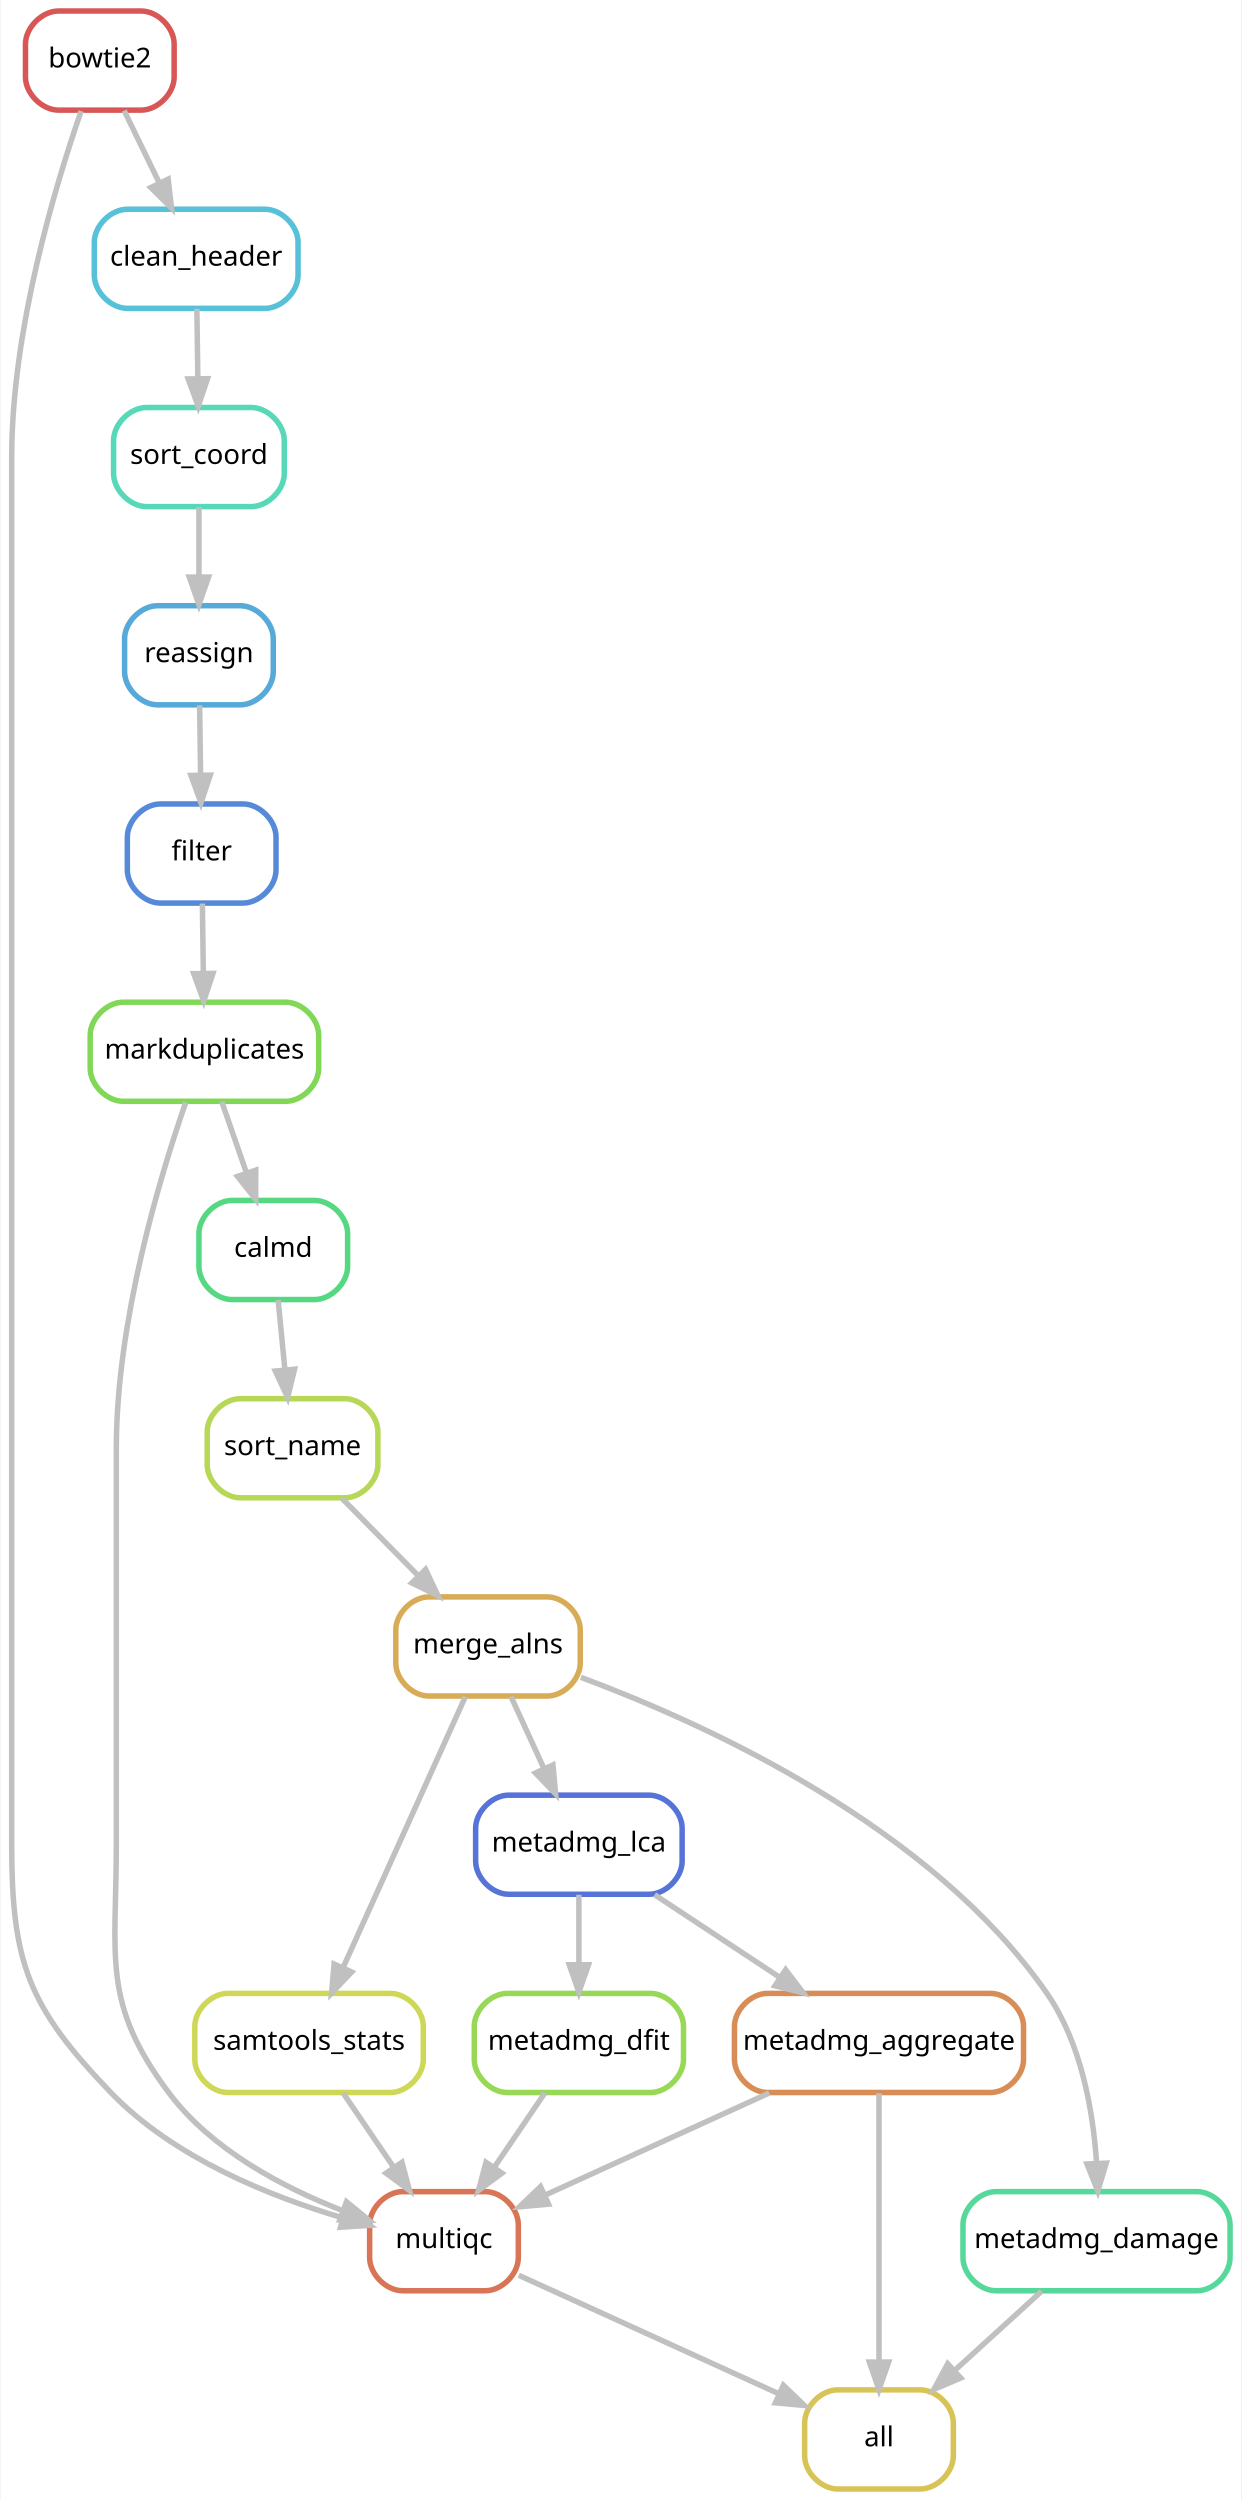
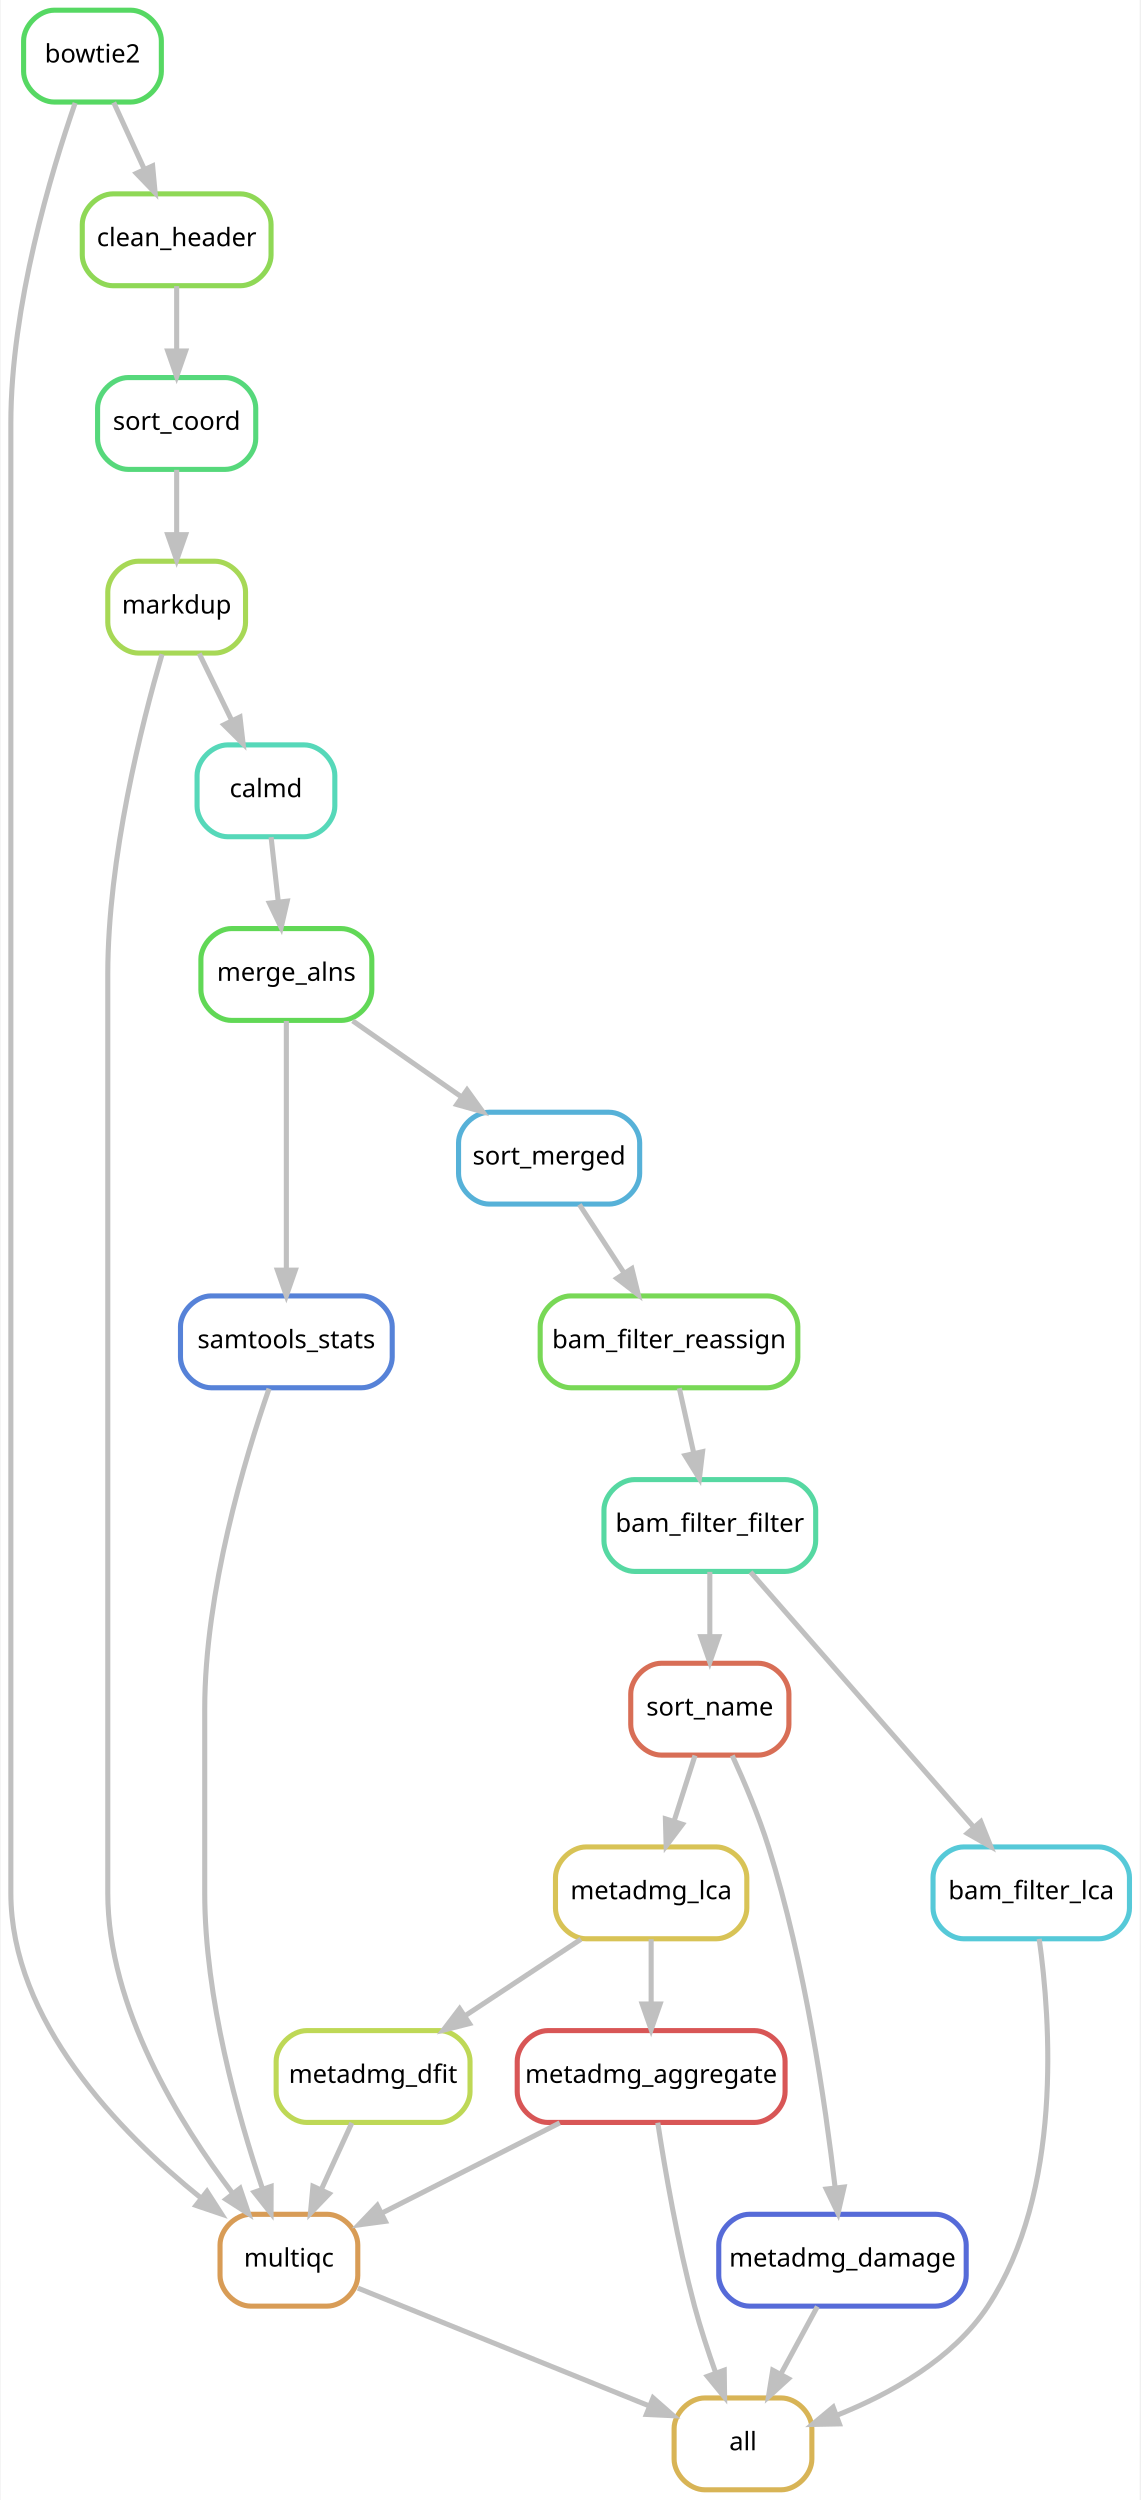
- <svg xmlns="http://www.w3.org/2000/svg" width="451pt" height="908pt" viewBox="0.00 0.00 450.50 908.00">
-   <g id="graph0" class="graph" transform="scale(1 1) rotate(0) translate(4 904)">
-     <polygon fill="#ffffff" stroke="transparent" points="-4,4 -4,-904 446.5,-904 446.5,4 -4,4" />
+ <svg xmlns="http://www.w3.org/2000/svg" width="447pt" height="980pt" viewBox="0.00 0.00 446.50 980.00">
+   <g id="graph0" class="graph" transform="scale(1 1) rotate(0) translate(4 976)">
+     <polygon fill="#ffffff" stroke="transparent" points="-4,4 -4,-976 442.5,-976 442.5,4 -4,4" />
    <g id="node1" class="node">
-       <path fill="none" stroke="#d8c356" stroke-width="2" d="M330,-36C330,-36 300,-36 300,-36 294,-36 288,-30 288,-24 288,-24 288,-12 288,-12 288,-6 294,0 300,0 300,0 330,0 330,0 336,0 342,-6 342,-12 342,-12 342,-24 342,-24 342,-30 336,-36 330,-36" />
-       <text text-anchor="middle" x="315" y="-15.5" font-family="sans" font-size="10.00" fill="#000000">all</text>
+       <path fill="none" stroke="#d8b456" stroke-width="2" d="M302,-36C302,-36 272,-36 272,-36 266,-36 260,-30 260,-24 260,-24 260,-12 260,-12 260,-6 266,0 272,0 272,0 302,0 302,0 308,0 314,-6 314,-12 314,-12 314,-24 314,-24 314,-30 308,-36 302,-36" />
+       <text text-anchor="middle" x="287" y="-15.5" font-family="sans" font-size="10.00" fill="#000000">all</text>
    </g>
    <g id="node2" class="node">
-       <path fill="none" stroke="#d87556" stroke-width="2" d="M172,-108C172,-108 142,-108 142,-108 136,-108 130,-102 130,-96 130,-96 130,-84 130,-84 130,-78 136,-72 142,-72 142,-72 172,-72 172,-72 178,-72 184,-78 184,-84 184,-84 184,-96 184,-96 184,-102 178,-108 172,-108" />
-       <text text-anchor="middle" x="157" y="-87.5" font-family="sans" font-size="10.00" fill="#000000">multiqc</text>
+       <path fill="none" stroke="#d89c56" stroke-width="2" d="M124,-108C124,-108 94,-108 94,-108 88,-108 82,-102 82,-96 82,-96 82,-84 82,-84 82,-78 88,-72 94,-72 94,-72 124,-72 124,-72 130,-72 136,-78 136,-84 136,-84 136,-96 136,-96 136,-102 130,-108 124,-108" />
+       <text text-anchor="middle" x="109" y="-87.5" font-family="sans" font-size="10.00" fill="#000000">multiqc</text>
+     </g>
+     <g id="edge1" class="edge">
+       <path fill="none" stroke="#c0c0c0" stroke-width="2" d="M136.034,-79.065C166.484,-66.748 216.147,-46.66 250.137,-32.911" />
+       <polygon fill="#c0c0c0" stroke="#c0c0c0" stroke-width="2" points="251.753,-36.033 259.711,-29.038 249.128,-29.543 251.753,-36.033" />
+     </g>
+     <g id="node3" class="node">
+       <path fill="none" stroke="#56d863" stroke-width="2" d="M47,-972C47,-972 17,-972 17,-972 11,-972 5,-966 5,-960 5,-960 5,-948 5,-948 5,-942 11,-936 17,-936 17,-936 47,-936 47,-936 53,-936 59,-942 59,-948 59,-948 59,-960 59,-960 59,-966 53,-972 47,-972" />
+       <text text-anchor="middle" x="32" y="-951.5" font-family="sans" font-size="10.00" fill="#000000">bowtie2</text>
+     </g>
+     <g id="edge8" class="edge">
+       <path fill="none" stroke="#c0c0c0" stroke-width="2" d="M25.214,-935.65C15.82,-908.562 0,-856.098 0,-810 0,-810 0,-810 0,-234 0,-183.919 42.433,-140.274 74.348,-114.53" />
+       <polygon fill="#c0c0c0" stroke="#c0c0c0" stroke-width="2" points="76.893,-116.983 82.614,-108.066 72.581,-111.469 76.893,-116.983" />
+     </g>
+     <g id="node6" class="node">
+       <path fill="none" stroke="#8fd856" stroke-width="2" d="M90,-900C90,-900 40,-900 40,-900 34,-900 28,-894 28,-888 28,-888 28,-876 28,-876 28,-870 34,-864 40,-864 40,-864 90,-864 90,-864 96,-864 102,-870 102,-876 102,-876 102,-888 102,-888 102,-894 96,-900 90,-900" />
+       <text text-anchor="middle" x="65" y="-879.5" font-family="sans" font-size="10.00" fill="#000000">clean_header</text>
+     </g>
+     <g id="edge12" class="edge">
+       <path fill="none" stroke="#c0c0c0" stroke-width="2" d="M40.327,-935.831C43.973,-927.877 48.331,-918.369 52.363,-909.572" />
+       <polygon fill="#c0c0c0" stroke="#c0c0c0" stroke-width="2" points="55.576,-910.962 56.561,-900.413 49.212,-908.046 55.576,-910.962" />
+     </g>
+     <g id="node4" class="node">
+       <path fill="none" stroke="#a7d856" stroke-width="2" d="M80,-756C80,-756 50,-756 50,-756 44,-756 38,-750 38,-744 38,-744 38,-732 38,-732 38,-726 44,-720 50,-720 50,-720 80,-720 80,-720 86,-720 92,-726 92,-732 92,-732 92,-744 92,-744 92,-750 86,-756 80,-756" />
+       <text text-anchor="middle" x="65" y="-735.5" font-family="sans" font-size="10.00" fill="#000000">markdup</text>
+     </g>
+     <g id="edge7" class="edge">
+       <path fill="none" stroke="#c0c0c0" stroke-width="2" d="M59.274,-719.567C51.348,-692.376 38,-639.784 38,-594 38,-594 38,-594 38,-234 38,-189.036 66.191,-143.562 87.046,-116.073" />
+       <polygon fill="#c0c0c0" stroke="#c0c0c0" stroke-width="2" points="89.845,-118.175 93.243,-108.14 84.328,-113.866 89.845,-118.175" />
+     </g>
+     <g id="node9" class="node">
+       <path fill="none" stroke="#56d8b9" stroke-width="2" d="M115,-684C115,-684 85,-684 85,-684 79,-684 73,-678 73,-672 73,-672 73,-660 73,-660 73,-654 79,-648 85,-648 85,-648 115,-648 115,-648 121,-648 127,-654 127,-660 127,-660 127,-672 127,-672 127,-678 121,-684 115,-684" />
+       <text text-anchor="middle" x="100" y="-663.5" font-family="sans" font-size="10.00" fill="#000000">calmd</text>
+     </g>
+     <g id="edge15" class="edge">
+       <path fill="none" stroke="#c0c0c0" stroke-width="2" d="M73.832,-719.831C77.699,-711.877 82.321,-702.369 86.597,-693.572" />
+       <polygon fill="#c0c0c0" stroke="#c0c0c0" stroke-width="2" points="89.825,-694.937 91.049,-684.413 83.529,-691.877 89.825,-694.937" />
+     </g>
+     <g id="node5" class="node">
+       <path fill="none" stroke="#56d87b" stroke-width="2" d="M84,-828C84,-828 46,-828 46,-828 40,-828 34,-822 34,-816 34,-816 34,-804 34,-804 34,-798 40,-792 46,-792 46,-792 84,-792 84,-792 90,-792 96,-798 96,-804 96,-804 96,-816 96,-816 96,-822 90,-828 84,-828" />
+       <text text-anchor="middle" x="65" y="-807.5" font-family="sans" font-size="10.00" fill="#000000">sort_coord</text>
+     </g>
+     <g id="edge10" class="edge">
+       <path fill="none" stroke="#c0c0c0" stroke-width="2" d="M65,-791.831C65,-784.131 65,-774.974 65,-766.417" />
+       <polygon fill="#c0c0c0" stroke="#c0c0c0" stroke-width="2" points="68.5,-766.413 65,-756.413 61.5,-766.413 68.5,-766.413" />
+     </g>
+     <g id="edge11" class="edge">
+       <path fill="none" stroke="#c0c0c0" stroke-width="2" d="M65,-863.831C65,-856.131 65,-846.974 65,-838.417" />
+       <polygon fill="#c0c0c0" stroke="#c0c0c0" stroke-width="2" points="68.5,-838.413 65,-828.413 61.5,-838.413 68.5,-838.413" />
+     </g>
+     <g id="node7" class="node">
+       <path fill="none" stroke="#5682d8" stroke-width="2" d="M137.5,-468C137.5,-468 78.5,-468 78.5,-468 72.5,-468 66.5,-462 66.5,-456 66.5,-456 66.5,-444 66.5,-444 66.5,-438 72.5,-432 78.5,-432 78.5,-432 137.5,-432 137.5,-432 143.5,-432 149.5,-438 149.5,-444 149.5,-444 149.5,-456 149.5,-456 149.5,-462 143.5,-468 137.5,-468" />
+       <text text-anchor="middle" x="108" y="-447.5" font-family="sans" font-size="10.00" fill="#000000">samtools_stats</text>
+     </g>
+     <g id="edge9" class="edge">
+       <path fill="none" stroke="#c0c0c0" stroke-width="2" d="M101.214,-431.65C91.82,-404.562 76,-352.098 76,-306 76,-306 76,-306 76,-234 76,-192.883 88.941,-146.793 98.615,-118.082" />
+       <polygon fill="#c0c0c0" stroke="#c0c0c0" stroke-width="2" points="102.027,-118.927 102.001,-108.332 95.414,-116.63 102.027,-118.927" />
+     </g>
+     <g id="node8" class="node">
+       <path fill="none" stroke="#61d856" stroke-width="2" d="M129.5,-612C129.5,-612 86.5,-612 86.5,-612 80.5,-612 74.5,-606 74.5,-600 74.5,-600 74.5,-588 74.5,-588 74.5,-582 80.5,-576 86.5,-576 86.5,-576 129.5,-576 129.5,-576 135.5,-576 141.5,-582 141.5,-588 141.5,-588 141.5,-600 141.5,-600 141.5,-606 135.5,-612 129.5,-612" />
+       <text text-anchor="middle" x="108" y="-591.5" font-family="sans" font-size="10.00" fill="#000000">merge_alns</text>
+     </g>
+     <g id="edge13" class="edge">
+       <path fill="none" stroke="#c0c0c0" stroke-width="2" d="M108,-575.762C108,-551.201 108,-507.247 108,-478.354" />
+       <polygon fill="#c0c0c0" stroke="#c0c0c0" stroke-width="2" points="111.5,-478.09 108,-468.09 104.5,-478.09 111.5,-478.09" />
+     </g>
+     <g id="node15" class="node">
+       <path fill="none" stroke="#56b1d8" stroke-width="2" d="M234.5,-540C234.5,-540 187.5,-540 187.5,-540 181.5,-540 175.5,-534 175.5,-528 175.5,-528 175.5,-516 175.5,-516 175.5,-510 181.5,-504 187.5,-504 187.5,-504 234.5,-504 234.5,-504 240.5,-504 246.5,-510 246.5,-516 246.5,-516 246.5,-528 246.5,-528 246.5,-534 240.5,-540 234.5,-540" />
+       <text text-anchor="middle" x="211" y="-519.5" font-family="sans" font-size="10.00" fill="#000000">sort_merged</text>
+     </g>
+     <g id="edge21" class="edge">
+       <path fill="none" stroke="#c0c0c0" stroke-width="2" d="M133.991,-575.831C146.922,-566.793 162.722,-555.748 176.638,-546.02" />
+       <polygon fill="#c0c0c0" stroke="#c0c0c0" stroke-width="2" points="178.826,-548.761 185.017,-540.163 174.816,-543.024 178.826,-548.761" />
+     </g>
+     <g id="edge14" class="edge">
+       <path fill="none" stroke="#c0c0c0" stroke-width="2" d="M102.019,-647.831C102.874,-640.131 103.892,-630.974 104.843,-622.417" />
+       <polygon fill="#c0c0c0" stroke="#c0c0c0" stroke-width="2" points="108.328,-622.739 105.954,-612.413 101.371,-621.966 108.328,-622.739" />
+     </g>
+     <g id="node10" class="node">
+       <path fill="none" stroke="#bed856" stroke-width="2" d="M168,-180C168,-180 116,-180 116,-180 110,-180 104,-174 104,-168 104,-168 104,-156 104,-156 104,-150 110,-144 116,-144 116,-144 168,-144 168,-144 174,-144 180,-150 180,-156 180,-156 180,-168 180,-168 180,-174 174,-180 168,-180" />
+       <text text-anchor="middle" x="142" y="-159.5" font-family="sans" font-size="10.00" fill="#000000">metadmg_dfit</text>
+     </g>
+     <g id="edge6" class="edge">
+       <path fill="none" stroke="#c0c0c0" stroke-width="2" d="M133.673,-143.831C130.027,-135.877 125.669,-126.369 121.637,-117.572" />
+       <polygon fill="#c0c0c0" stroke="#c0c0c0" stroke-width="2" points="124.788,-116.046 117.439,-108.413 118.424,-118.962 124.788,-116.046" />
+     </g>
+     <g id="node11" class="node">
+       <path fill="none" stroke="#d8c356" stroke-width="2" d="M276.5,-252C276.5,-252 225.5,-252 225.5,-252 219.5,-252 213.5,-246 213.5,-240 213.5,-240 213.5,-228 213.5,-228 213.5,-222 219.5,-216 225.5,-216 225.5,-216 276.5,-216 276.5,-216 282.5,-216 288.5,-222 288.5,-228 288.5,-228 288.5,-240 288.5,-240 288.5,-246 282.5,-252 276.5,-252" />
+       <text text-anchor="middle" x="251" y="-231.5" font-family="sans" font-size="10.00" fill="#000000">metadmg_lca</text>
+     </g>
+     <g id="edge16" class="edge">
+       <path fill="none" stroke="#c0c0c0" stroke-width="2" d="M223.495,-215.831C209.682,-206.707 192.774,-195.539 177.947,-185.745" />
+       <polygon fill="#c0c0c0" stroke="#c0c0c0" stroke-width="2" points="179.77,-182.754 169.496,-180.163 175.911,-188.595 179.77,-182.754" />
+     </g>
+     <g id="node16" class="node">
+       <path fill="none" stroke="#d85656" stroke-width="2" d="M291.5,-180C291.5,-180 210.5,-180 210.5,-180 204.5,-180 198.5,-174 198.5,-168 198.5,-168 198.5,-156 198.5,-156 198.5,-150 204.5,-144 210.5,-144 210.5,-144 291.5,-144 291.5,-144 297.5,-144 303.5,-150 303.5,-156 303.5,-156 303.5,-168 303.5,-168 303.5,-174 297.5,-180 291.5,-180" />
+       <text text-anchor="middle" x="251" y="-159.5" font-family="sans" font-size="10.00" fill="#000000">metadmg_aggregate</text>
+     </g>
+     <g id="edge22" class="edge">
+       <path fill="none" stroke="#c0c0c0" stroke-width="2" d="M251,-215.831C251,-208.131 251,-198.974 251,-190.417" />
+       <polygon fill="#c0c0c0" stroke="#c0c0c0" stroke-width="2" points="254.5,-190.413 251,-180.413 247.5,-190.413 254.5,-190.413" />
+     </g>
+     <g id="node12" class="node">
+       <path fill="none" stroke="#d86e56" stroke-width="2" d="M293,-324C293,-324 255,-324 255,-324 249,-324 243,-318 243,-312 243,-312 243,-300 243,-300 243,-294 249,-288 255,-288 255,-288 293,-288 293,-288 299,-288 305,-294 305,-300 305,-300 305,-312 305,-312 305,-318 299,-324 293,-324" />
+       <text text-anchor="middle" x="274" y="-303.5" font-family="sans" font-size="10.00" fill="#000000">sort_name</text>
+     </g>
+     <g id="edge17" class="edge">
+       <path fill="none" stroke="#c0c0c0" stroke-width="2" d="M268.196,-287.831C265.709,-280.046 262.747,-270.773 259.988,-262.135" />
+       <polygon fill="#c0c0c0" stroke="#c0c0c0" stroke-width="2" points="263.259,-260.874 256.882,-252.413 256.591,-263.004 263.259,-260.874" />
+     </g>
+     <g id="node17" class="node">
+       <path fill="none" stroke="#566bd8" stroke-width="2" d="M362.5,-108C362.5,-108 289.5,-108 289.5,-108 283.5,-108 277.5,-102 277.5,-96 277.5,-96 277.5,-84 277.5,-84 277.5,-78 283.5,-72 289.5,-72 289.5,-72 362.5,-72 362.5,-72 368.5,-72 374.5,-78 374.5,-84 374.5,-84 374.5,-96 374.5,-96 374.5,-102 368.5,-108 362.5,-108" />
+       <text text-anchor="middle" x="326" y="-87.5" font-family="sans" font-size="10.00" fill="#000000">metadmg_damage</text>
+     </g>
+     <g id="edge23" class="edge">
+       <path fill="none" stroke="#c0c0c0" stroke-width="2" d="M282.796,-287.844C287.525,-277.523 293.156,-264.25 297,-252 311.294,-206.443 319.284,-151.333 323.109,-118.554" />
+       <polygon fill="#c0c0c0" stroke="#c0c0c0" stroke-width="2" points="326.618,-118.666 324.25,-108.34 319.661,-117.889 326.618,-118.666" />
+     </g>
+     <g id="node13" class="node">
+       <path fill="none" stroke="#56d8a2" stroke-width="2" d="M303.5,-396C303.5,-396 244.5,-396 244.5,-396 238.5,-396 232.5,-390 232.5,-384 232.5,-384 232.5,-372 232.5,-372 232.5,-366 238.5,-360 244.5,-360 244.5,-360 303.5,-360 303.5,-360 309.5,-360 315.5,-366 315.5,-372 315.5,-372 315.5,-384 315.5,-384 315.5,-390 309.5,-396 303.5,-396" />
+       <text text-anchor="middle" x="274" y="-375.5" font-family="sans" font-size="10.00" fill="#000000">bam_filter_filter</text>
+     </g>
+     <g id="edge18" class="edge">
+       <path fill="none" stroke="#c0c0c0" stroke-width="2" d="M274,-359.831C274,-352.131 274,-342.974 274,-334.417" />
+       <polygon fill="#c0c0c0" stroke="#c0c0c0" stroke-width="2" points="277.5,-334.413 274,-324.413 270.5,-334.413 277.5,-334.413" />
+     </g>
+     <g id="node18" class="node">
+       <path fill="none" stroke="#56c9d8" stroke-width="2" d="M426.5,-252C426.5,-252 373.5,-252 373.5,-252 367.5,-252 361.5,-246 361.5,-240 361.5,-240 361.5,-228 361.5,-228 361.5,-222 367.5,-216 373.5,-216 373.5,-216 426.5,-216 426.5,-216 432.5,-216 438.5,-222 438.5,-228 438.5,-228 438.5,-240 438.5,-240 438.5,-246 432.5,-252 426.5,-252" />
+       <text text-anchor="middle" x="400" y="-231.5" font-family="sans" font-size="10.00" fill="#000000">bam_filter_lca</text>
+     </g>
+     <g id="edge24" class="edge">
+       <path fill="none" stroke="#c0c0c0" stroke-width="2" d="M289.958,-359.762C312.112,-334.444 352.297,-288.518 377.491,-259.725" />
+       <polygon fill="#c0c0c0" stroke="#c0c0c0" stroke-width="2" points="380.221,-261.92 384.172,-252.09 374.952,-257.311 380.221,-261.92" />
+     </g>
+     <g id="node14" class="node">
+       <path fill="none" stroke="#78d856" stroke-width="2" d="M296.5,-468C296.5,-468 219.5,-468 219.5,-468 213.5,-468 207.5,-462 207.5,-456 207.5,-456 207.5,-444 207.5,-444 207.5,-438 213.5,-432 219.5,-432 219.5,-432 296.5,-432 296.5,-432 302.5,-432 308.5,-438 308.5,-444 308.5,-444 308.5,-456 308.5,-456 308.5,-462 302.5,-468 296.5,-468" />
+       <text text-anchor="middle" x="258" y="-447.5" font-family="sans" font-size="10.00" fill="#000000">bam_filter_reassign</text>
+     </g>
+     <g id="edge19" class="edge">
+       <path fill="none" stroke="#c0c0c0" stroke-width="2" d="M262.038,-431.831C263.749,-424.131 265.784,-414.974 267.685,-406.417" />
+       <polygon fill="#c0c0c0" stroke="#c0c0c0" stroke-width="2" points="271.155,-406.934 269.908,-396.413 264.322,-405.416 271.155,-406.934" />
+     </g>
+     <g id="edge20" class="edge">
+       <path fill="none" stroke="#c0c0c0" stroke-width="2" d="M222.86,-503.831C228.163,-495.708 234.524,-485.964 240.367,-477.012" />
+       <polygon fill="#c0c0c0" stroke="#c0c0c0" stroke-width="2" points="243.445,-478.7 245.98,-468.413 237.583,-474.874 243.445,-478.7" />
    </g>
    <g id="edge2" class="edge">
-       <path fill="none" stroke="#c0c0c0" stroke-width="2" d="M184.161,-77.623C210.241,-65.738 249.816,-47.704 278.612,-34.582" />
-       <polygon fill="#c0c0c0" stroke="#c0c0c0" stroke-width="2" points="280.281,-37.668 287.929,-30.336 277.378,-31.298 280.281,-37.668" />
-     </g>
-     <g id="node3" class="node">
-       <path fill="none" stroke="#d85656" stroke-width="2" d="M47,-900C47,-900 17,-900 17,-900 11,-900 5,-894 5,-888 5,-888 5,-876 5,-876 5,-870 11,-864 17,-864 17,-864 47,-864 47,-864 53,-864 59,-870 59,-876 59,-876 59,-888 59,-888 59,-894 53,-900 47,-900" />
-       <text text-anchor="middle" x="32" y="-879.5" font-family="sans" font-size="10.00" fill="#000000">bowtie2</text>
+       <path fill="none" stroke="#c0c0c0" stroke-width="2" d="M253.594,-143.889C256.408,-125.584 261.398,-96.57 268,-72 270.31,-63.402 273.33,-54.21 276.28,-45.891" />
+       <polygon fill="#c0c0c0" stroke="#c0c0c0" stroke-width="2" points="279.648,-46.871 279.791,-36.277 273.073,-44.47 279.648,-46.871" />
    </g>
    <g id="edge5" class="edge">
-       <path fill="none" stroke="#c0c0c0" stroke-width="2" d="M25.214,-863.65C15.82,-836.562 0,-784.098 0,-738 0,-738 0,-738 0,-234 0,-190.919 6.141,-175.055 36,-144 58.762,-120.327 93.766,-106.264 120.28,-98.454" />
-       <polygon fill="#c0c0c0" stroke="#c0c0c0" stroke-width="2" points="121.284,-101.808 129.983,-95.76 119.411,-95.063 121.284,-101.808" />
-     </g>
-     <g id="node8" class="node">
-       <path fill="none" stroke="#56c1d8" stroke-width="2" d="M92,-828C92,-828 42,-828 42,-828 36,-828 30,-822 30,-816 30,-816 30,-804 30,-804 30,-798 36,-792 42,-792 42,-792 92,-792 92,-792 98,-792 104,-798 104,-804 104,-804 104,-816 104,-816 104,-822 98,-828 92,-828" />
-       <text text-anchor="middle" x="67" y="-807.5" font-family="sans" font-size="10.00" fill="#000000">clean_header</text>
-     </g>
-     <g id="edge13" class="edge">
-       <path fill="none" stroke="#c0c0c0" stroke-width="2" d="M40.832,-863.831C44.699,-855.877 49.321,-846.369 53.597,-837.572" />
-       <polygon fill="#c0c0c0" stroke="#c0c0c0" stroke-width="2" points="56.825,-838.937 58.049,-828.413 50.529,-835.877 56.825,-838.937" />
-     </g>
-     <g id="node4" class="node">
-       <path fill="none" stroke="#80d856" stroke-width="2" d="M99.5,-540C99.5,-540 40.5,-540 40.5,-540 34.5,-540 28.5,-534 28.5,-528 28.5,-528 28.5,-516 28.5,-516 28.5,-510 34.5,-504 40.5,-504 40.5,-504 99.5,-504 99.5,-504 105.5,-504 111.5,-510 111.5,-516 111.5,-516 111.5,-528 111.5,-528 111.5,-534 105.5,-540 99.5,-540" />
-       <text text-anchor="middle" x="70" y="-519.5" font-family="sans" font-size="10.00" fill="#000000">markduplicates</text>
-     </g>
-     <g id="edge7" class="edge">
-       <path fill="none" stroke="#c0c0c0" stroke-width="2" d="M63.214,-503.65C53.82,-476.562 38,-424.098 38,-378 38,-378 38,-378 38,-234 38,-193.118 32.525,-176.745 57,-144 72.57,-123.168 98.618,-109.473 120.226,-101.087" />
-       <polygon fill="#c0c0c0" stroke="#c0c0c0" stroke-width="2" points="121.591,-104.315 129.787,-97.602 119.194,-97.738 121.591,-104.315" />
-     </g>
-     <g id="node12" class="node">
-       <path fill="none" stroke="#56d882" stroke-width="2" d="M110,-468C110,-468 80,-468 80,-468 74,-468 68,-462 68,-456 68,-456 68,-444 68,-444 68,-438 74,-432 80,-432 80,-432 110,-432 110,-432 116,-432 122,-438 122,-444 122,-444 122,-456 122,-456 122,-462 116,-468 110,-468" />
-       <text text-anchor="middle" x="95" y="-447.5" font-family="sans" font-size="10.00" fill="#000000">calmd</text>
-     </g>
-     <g id="edge17" class="edge">
-       <path fill="none" stroke="#c0c0c0" stroke-width="2" d="M76.309,-503.831C79.012,-496.046 82.232,-486.773 85.231,-478.135" />
-       <polygon fill="#c0c0c0" stroke="#c0c0c0" stroke-width="2" points="88.633,-479.008 88.606,-468.413 82.02,-476.712 88.633,-479.008" />
-     </g>
-     <g id="node5" class="node">
-       <path fill="none" stroke="#568ad8" stroke-width="2" d="M84,-612C84,-612 54,-612 54,-612 48,-612 42,-606 42,-600 42,-600 42,-588 42,-588 42,-582 48,-576 54,-576 54,-576 84,-576 84,-576 90,-576 96,-582 96,-588 96,-588 96,-600 96,-600 96,-606 90,-612 84,-612" />
-       <text text-anchor="middle" x="69" y="-591.5" font-family="sans" font-size="10.00" fill="#000000">filter</text>
-     </g>
-     <g id="edge9" class="edge">
-       <path fill="none" stroke="#c0c0c0" stroke-width="2" d="M69.252,-575.831C69.359,-568.131 69.487,-558.974 69.605,-550.417" />
-       <polygon fill="#c0c0c0" stroke="#c0c0c0" stroke-width="2" points="73.105,-550.461 69.744,-540.413 66.106,-550.364 73.105,-550.461" />
-     </g>
-     <g id="node6" class="node">
-       <path fill="none" stroke="#56a9d8" stroke-width="2" d="M83,-684C83,-684 53,-684 53,-684 47,-684 41,-678 41,-672 41,-672 41,-660 41,-660 41,-654 47,-648 53,-648 53,-648 83,-648 83,-648 89,-648 95,-654 95,-660 95,-660 95,-672 95,-672 95,-678 89,-684 83,-684" />
-       <text text-anchor="middle" x="68" y="-663.5" font-family="sans" font-size="10.00" fill="#000000">reassign</text>
-     </g>
-     <g id="edge10" class="edge">
-       <path fill="none" stroke="#c0c0c0" stroke-width="2" d="M68.252,-647.831C68.359,-640.131 68.487,-630.974 68.605,-622.417" />
-       <polygon fill="#c0c0c0" stroke="#c0c0c0" stroke-width="2" points="72.105,-622.461 68.744,-612.413 65.106,-622.364 72.105,-622.461" />
-     </g>
-     <g id="node7" class="node">
-       <path fill="none" stroke="#56d8b9" stroke-width="2" d="M87,-756C87,-756 49,-756 49,-756 43,-756 37,-750 37,-744 37,-744 37,-732 37,-732 37,-726 43,-720 49,-720 49,-720 87,-720 87,-720 93,-720 99,-726 99,-732 99,-732 99,-744 99,-744 99,-750 93,-756 87,-756" />
-       <text text-anchor="middle" x="68" y="-735.5" font-family="sans" font-size="10.00" fill="#000000">sort_coord</text>
-     </g>
-     <g id="edge11" class="edge">
-       <path fill="none" stroke="#c0c0c0" stroke-width="2" d="M68,-719.831C68,-712.131 68,-702.974 68,-694.417" />
-       <polygon fill="#c0c0c0" stroke="#c0c0c0" stroke-width="2" points="71.5,-694.413 68,-684.413 64.5,-694.413 71.5,-694.413" />
-     </g>
-     <g id="edge12" class="edge">
-       <path fill="none" stroke="#c0c0c0" stroke-width="2" d="M67.252,-791.831C67.359,-784.131 67.487,-774.974 67.605,-766.417" />
-       <polygon fill="#c0c0c0" stroke="#c0c0c0" stroke-width="2" points="71.105,-766.461 67.744,-756.413 64.106,-766.364 71.105,-766.461" />
-     </g>
-     <g id="node9" class="node">
-       <path fill="none" stroke="#ced856" stroke-width="2" d="M137.5,-180C137.5,-180 78.5,-180 78.5,-180 72.5,-180 66.5,-174 66.5,-168 66.5,-168 66.5,-156 66.5,-156 66.5,-150 72.5,-144 78.5,-144 78.5,-144 137.5,-144 137.5,-144 143.5,-144 149.5,-150 149.5,-156 149.5,-156 149.5,-168 149.5,-168 149.5,-174 143.5,-180 137.5,-180" />
-       <text text-anchor="middle" x="108" y="-159.5" font-family="sans" font-size="10.00" fill="#000000">samtools_stats</text>
-     </g>
-     <g id="edge8" class="edge">
-       <path fill="none" stroke="#c0c0c0" stroke-width="2" d="M120.365,-143.831C125.951,-135.623 132.663,-125.761 138.807,-116.732" />
-       <polygon fill="#c0c0c0" stroke="#c0c0c0" stroke-width="2" points="141.736,-118.65 144.469,-108.413 135.949,-114.711 141.736,-118.65" />
-     </g>
-     <g id="node10" class="node">
-       <path fill="none" stroke="#d8ac56" stroke-width="2" d="M194.5,-324C194.5,-324 151.5,-324 151.5,-324 145.5,-324 139.5,-318 139.5,-312 139.5,-312 139.5,-300 139.5,-300 139.5,-294 145.5,-288 151.5,-288 151.5,-288 194.5,-288 194.5,-288 200.5,-288 206.5,-294 206.5,-300 206.5,-300 206.5,-312 206.5,-312 206.5,-318 200.5,-324 194.5,-324" />
-       <text text-anchor="middle" x="173" y="-303.5" font-family="sans" font-size="10.00" fill="#000000">merge_alns</text>
-     </g>
-     <g id="edge14" class="edge">
-       <path fill="none" stroke="#c0c0c0" stroke-width="2" d="M164.768,-287.762C153.535,-262.876 133.315,-218.082 120.285,-189.216" />
-       <polygon fill="#c0c0c0" stroke="#c0c0c0" stroke-width="2" points="123.47,-187.764 116.165,-180.09 117.09,-190.644 123.47,-187.764" />
-     </g>
-     <g id="node14" class="node">
-       <path fill="none" stroke="#5673d8" stroke-width="2" d="M231.5,-252C231.5,-252 180.5,-252 180.5,-252 174.5,-252 168.5,-246 168.5,-240 168.5,-240 168.5,-228 168.5,-228 168.5,-222 174.5,-216 180.5,-216 180.5,-216 231.5,-216 231.5,-216 237.5,-216 243.5,-222 243.5,-228 243.5,-228 243.5,-240 243.5,-240 243.5,-246 237.5,-252 231.5,-252" />
-       <text text-anchor="middle" x="206" y="-231.5" font-family="sans" font-size="10.00" fill="#000000">metadmg_lca</text>
-     </g>
-     <g id="edge19" class="edge">
-       <path fill="none" stroke="#c0c0c0" stroke-width="2" d="M181.327,-287.831C184.973,-279.877 189.331,-270.369 193.363,-261.572" />
-       <polygon fill="#c0c0c0" stroke="#c0c0c0" stroke-width="2" points="196.576,-262.962 197.561,-252.413 190.212,-260.046 196.576,-262.962" />
-     </g>
-     <g id="node16" class="node">
-       <path fill="none" stroke="#56d89a" stroke-width="2" d="M430.5,-108C430.5,-108 357.5,-108 357.5,-108 351.5,-108 345.5,-102 345.5,-96 345.5,-96 345.5,-84 345.5,-84 345.5,-78 351.5,-72 357.5,-72 357.5,-72 430.5,-72 430.5,-72 436.5,-72 442.5,-78 442.5,-84 442.5,-84 442.5,-96 442.5,-96 442.5,-102 436.5,-108 430.5,-108" />
-       <text text-anchor="middle" x="394" y="-87.5" font-family="sans" font-size="10.00" fill="#000000">metadmg_damage</text>
-     </g>
-     <g id="edge21" class="edge">
-       <path fill="none" stroke="#c0c0c0" stroke-width="2" d="M206.721,-294.79C252.676,-277.679 334.042,-240.502 376,-180 388.507,-161.965 392.766,-137.284 394.033,-118.329" />
-       <polygon fill="#c0c0c0" stroke="#c0c0c0" stroke-width="2" points="397.535,-118.337 394.467,-108.196 390.542,-118.037 397.535,-118.337" />
-     </g>
-     <g id="node11" class="node">
-       <path fill="none" stroke="#b6d856" stroke-width="2" d="M121,-396C121,-396 83,-396 83,-396 77,-396 71,-390 71,-384 71,-384 71,-372 71,-372 71,-366 77,-360 83,-360 83,-360 121,-360 121,-360 127,-360 133,-366 133,-372 133,-372 133,-384 133,-384 133,-390 127,-396 121,-396" />
-       <text text-anchor="middle" x="102" y="-375.5" font-family="sans" font-size="10.00" fill="#000000">sort_name</text>
-     </g>
-     <g id="edge15" class="edge">
-       <path fill="none" stroke="#c0c0c0" stroke-width="2" d="M119.916,-359.831C128.344,-351.285 138.541,-340.944 147.736,-331.62" />
-       <polygon fill="#c0c0c0" stroke="#c0c0c0" stroke-width="2" points="150.313,-333.991 154.843,-324.413 145.329,-329.076 150.313,-333.991" />
-     </g>
-     <g id="edge16" class="edge">
-       <path fill="none" stroke="#c0c0c0" stroke-width="2" d="M96.766,-431.831C97.515,-424.131 98.405,-414.974 99.237,-406.417" />
-       <polygon fill="#c0c0c0" stroke="#c0c0c0" stroke-width="2" points="102.726,-406.705 100.21,-396.413 95.758,-406.028 102.726,-406.705" />
-     </g>
-     <g id="node13" class="node">
-       <path fill="none" stroke="#97d856" stroke-width="2" d="M232,-180C232,-180 180,-180 180,-180 174,-180 168,-174 168,-168 168,-168 168,-156 168,-156 168,-150 174,-144 180,-144 180,-144 232,-144 232,-144 238,-144 244,-150 244,-156 244,-156 244,-168 244,-168 244,-174 238,-180 232,-180" />
-       <text text-anchor="middle" x="206" y="-159.5" font-family="sans" font-size="10.00" fill="#000000">metadmg_dfit</text>
+       <path fill="none" stroke="#c0c0c0" stroke-width="2" d="M215.167,-143.831C193.84,-133.017 166.848,-119.331 145.418,-108.465" />
+       <polygon fill="#c0c0c0" stroke="#c0c0c0" stroke-width="2" points="146.807,-105.246 136.305,-103.845 143.642,-111.489 146.807,-105.246" />
    </g>
    <g id="edge4" class="edge">
-       <path fill="none" stroke="#c0c0c0" stroke-width="2" d="M193.635,-143.831C188.049,-135.623 181.337,-125.761 175.193,-116.732" />
-       <polygon fill="#c0c0c0" stroke="#c0c0c0" stroke-width="2" points="178.051,-114.711 169.531,-108.413 172.264,-118.65 178.051,-114.711" />
-     </g>
-     <g id="edge18" class="edge">
-       <path fill="none" stroke="#c0c0c0" stroke-width="2" d="M206,-215.831C206,-208.131 206,-198.974 206,-190.417" />
-       <polygon fill="#c0c0c0" stroke="#c0c0c0" stroke-width="2" points="209.5,-190.413 206,-180.413 202.5,-190.413 209.5,-190.413" />
-     </g>
-     <g id="node15" class="node">
-       <path fill="none" stroke="#d88d56" stroke-width="2" d="M355.5,-180C355.5,-180 274.5,-180 274.5,-180 268.5,-180 262.5,-174 262.5,-168 262.5,-168 262.5,-156 262.5,-156 262.5,-150 268.5,-144 274.5,-144 274.5,-144 355.5,-144 355.5,-144 361.5,-144 367.5,-150 367.5,-156 367.5,-156 367.5,-168 367.5,-168 367.5,-174 361.5,-180 355.5,-180" />
-       <text text-anchor="middle" x="315" y="-159.5" font-family="sans" font-size="10.00" fill="#000000">metadmg_aggregate</text>
-     </g>
-     <g id="edge20" class="edge">
-       <path fill="none" stroke="#c0c0c0" stroke-width="2" d="M233.505,-215.831C247.318,-206.707 264.226,-195.539 279.053,-185.745" />
-       <polygon fill="#c0c0c0" stroke="#c0c0c0" stroke-width="2" points="281.089,-188.595 287.503,-180.163 277.23,-182.754 281.089,-188.595" />
+       <path fill="none" stroke="#c0c0c0" stroke-width="2" d="M316.159,-71.831C311.804,-63.792 306.59,-54.167 301.783,-45.292" />
+       <polygon fill="#c0c0c0" stroke="#c0c0c0" stroke-width="2" points="304.814,-43.539 296.974,-36.413 298.659,-46.873 304.814,-43.539" />
    </g>
    <g id="edge3" class="edge">
-       <path fill="none" stroke="#c0c0c0" stroke-width="2" d="M315,-143.762C315,-119.201 315,-75.247 315,-46.354" />
-       <polygon fill="#c0c0c0" stroke="#c0c0c0" stroke-width="2" points="318.5,-46.09 315,-36.09 311.5,-46.09 318.5,-46.09" />
-     </g>
-     <g id="edge6" class="edge">
-       <path fill="none" stroke="#c0c0c0" stroke-width="2" d="M275.13,-143.831C250.111,-132.43 218.088,-117.838 193.696,-106.722" />
-       <polygon fill="#c0c0c0" stroke="#c0c0c0" stroke-width="2" points="194.971,-103.457 184.42,-102.495 192.068,-109.827 194.971,-103.457" />
-     </g>
-     <g id="edge1" class="edge">
-       <path fill="none" stroke="#c0c0c0" stroke-width="2" d="M374.065,-71.831C364.522,-63.134 352.94,-52.578 342.569,-43.127" />
-       <polygon fill="#c0c0c0" stroke="#c0c0c0" stroke-width="2" points="344.677,-40.312 334.929,-36.163 339.962,-45.486 344.677,-40.312" />
+       <path fill="none" stroke="#c0c0c0" stroke-width="2" d="M403.113,-215.95C407.607,-184.033 412.435,-116.782 383,-72 369.308,-51.17 344.669,-37.551 323.781,-29.202" />
+       <polygon fill="#c0c0c0" stroke="#c0c0c0" stroke-width="2" points="324.79,-25.843 314.197,-25.623 322.341,-32.4 324.79,-25.843" />
    </g>
  </g>
</svg>
